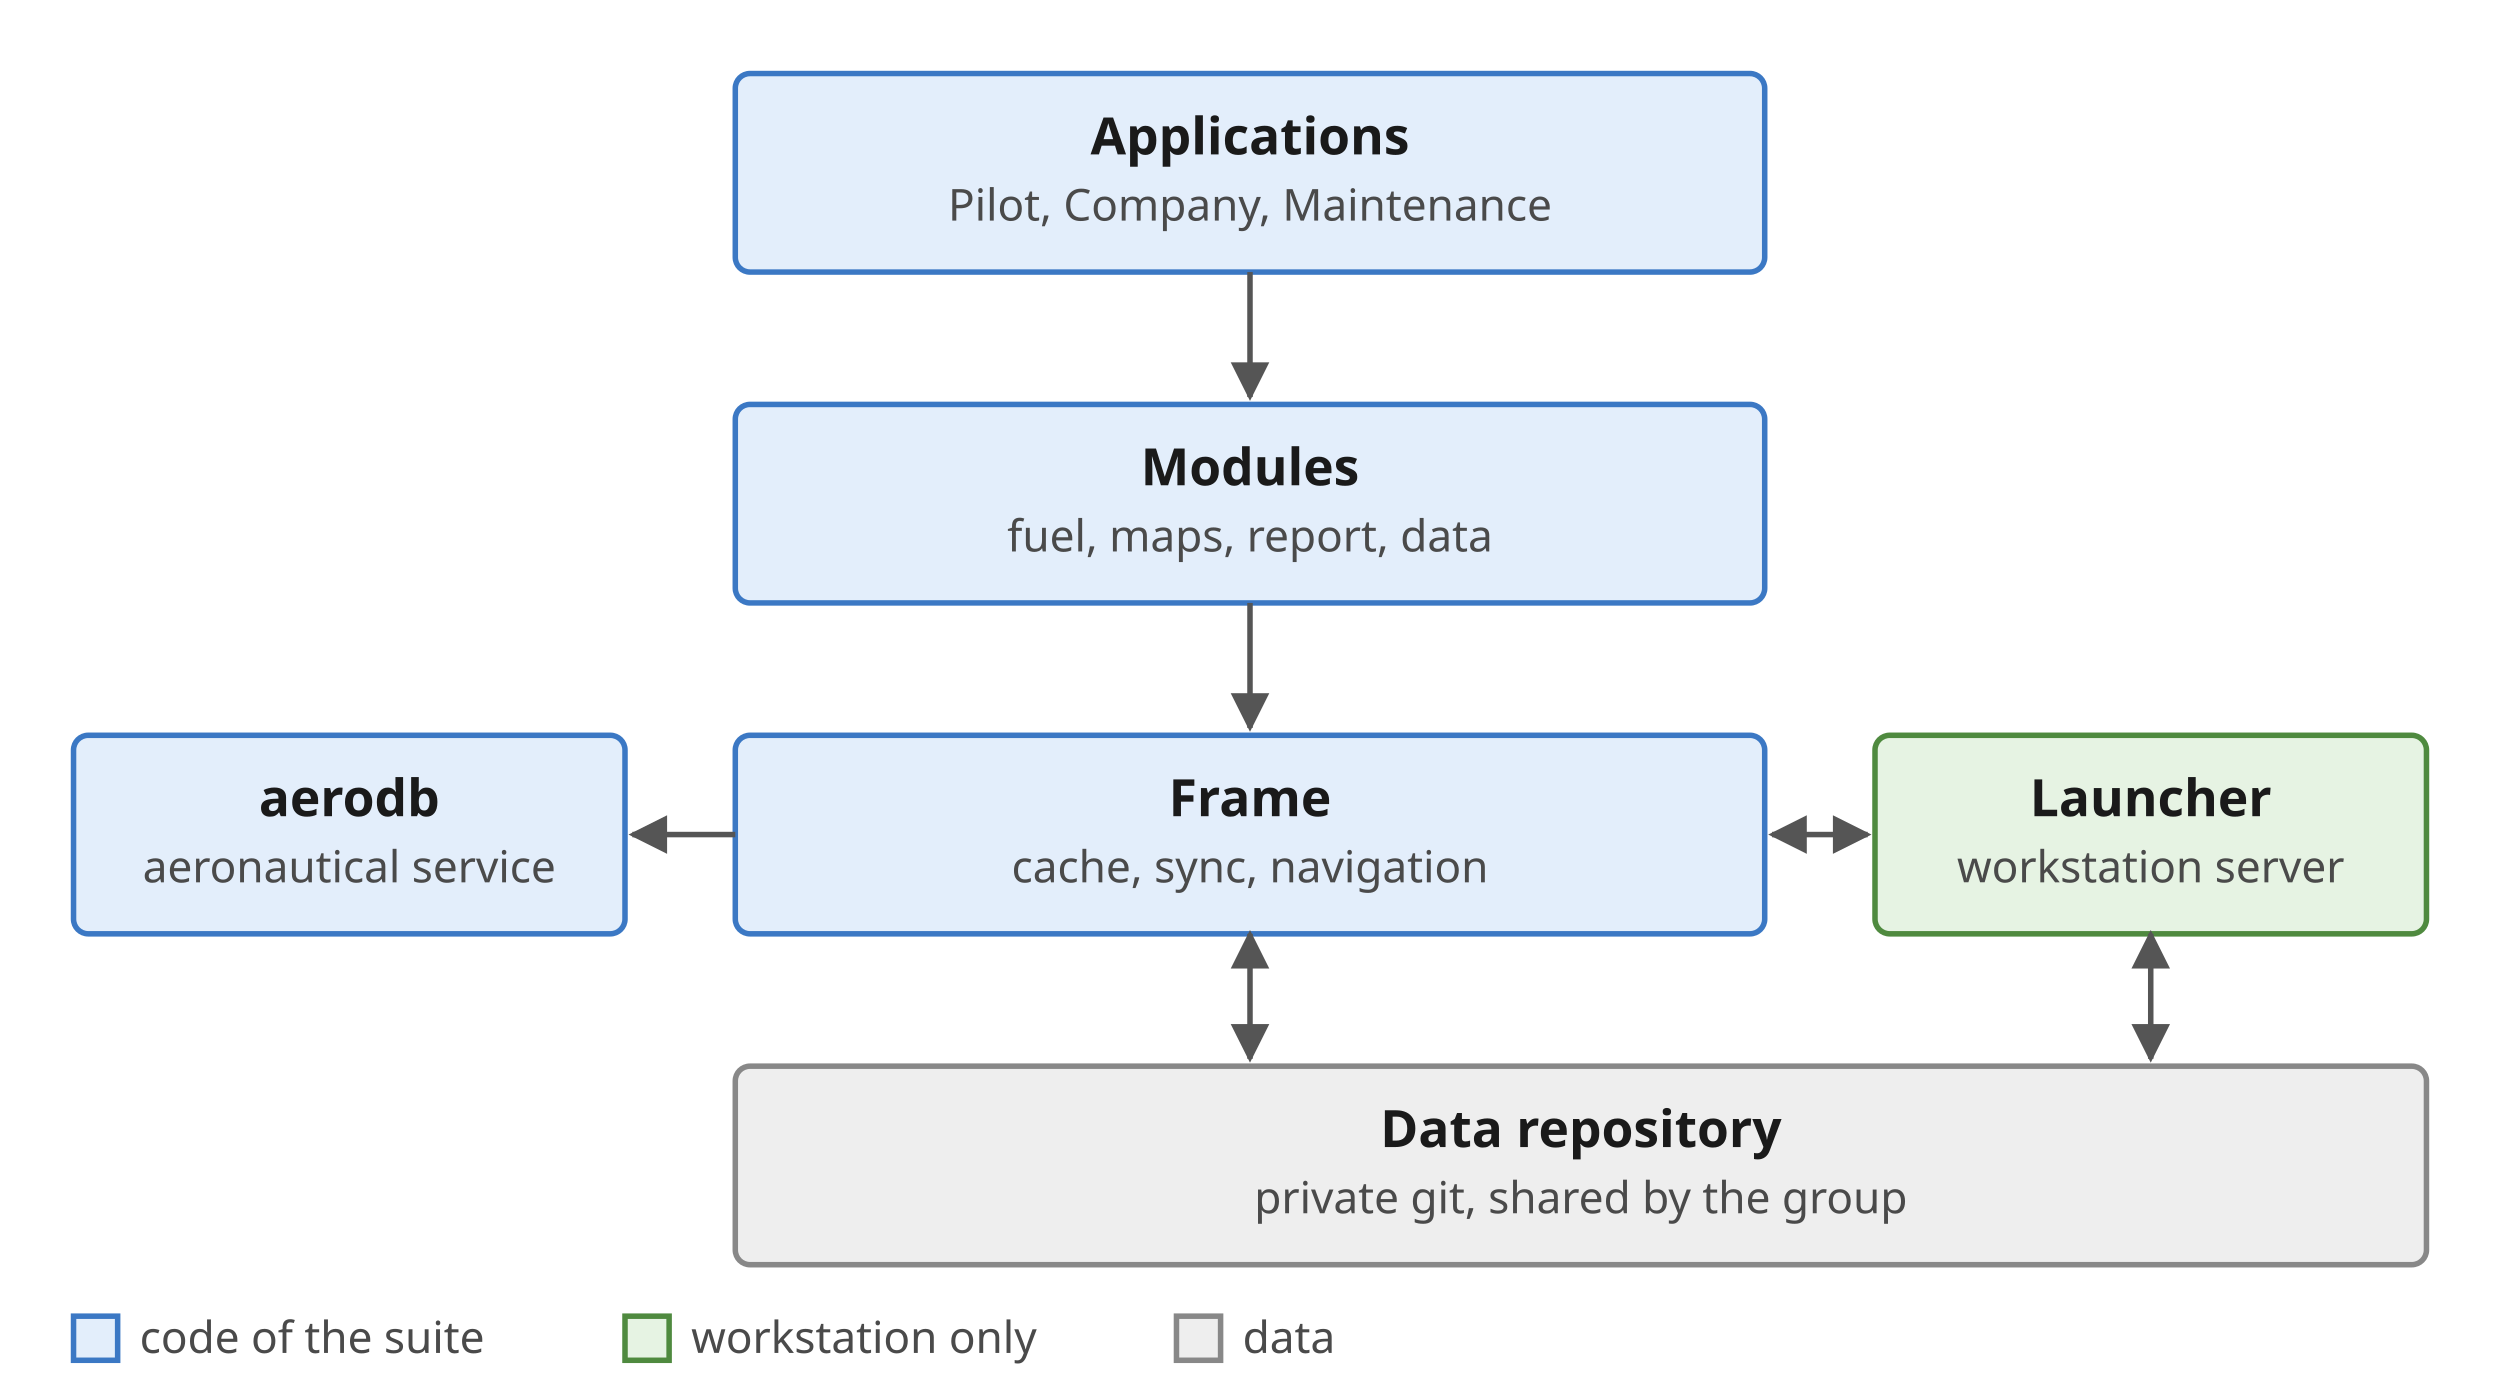
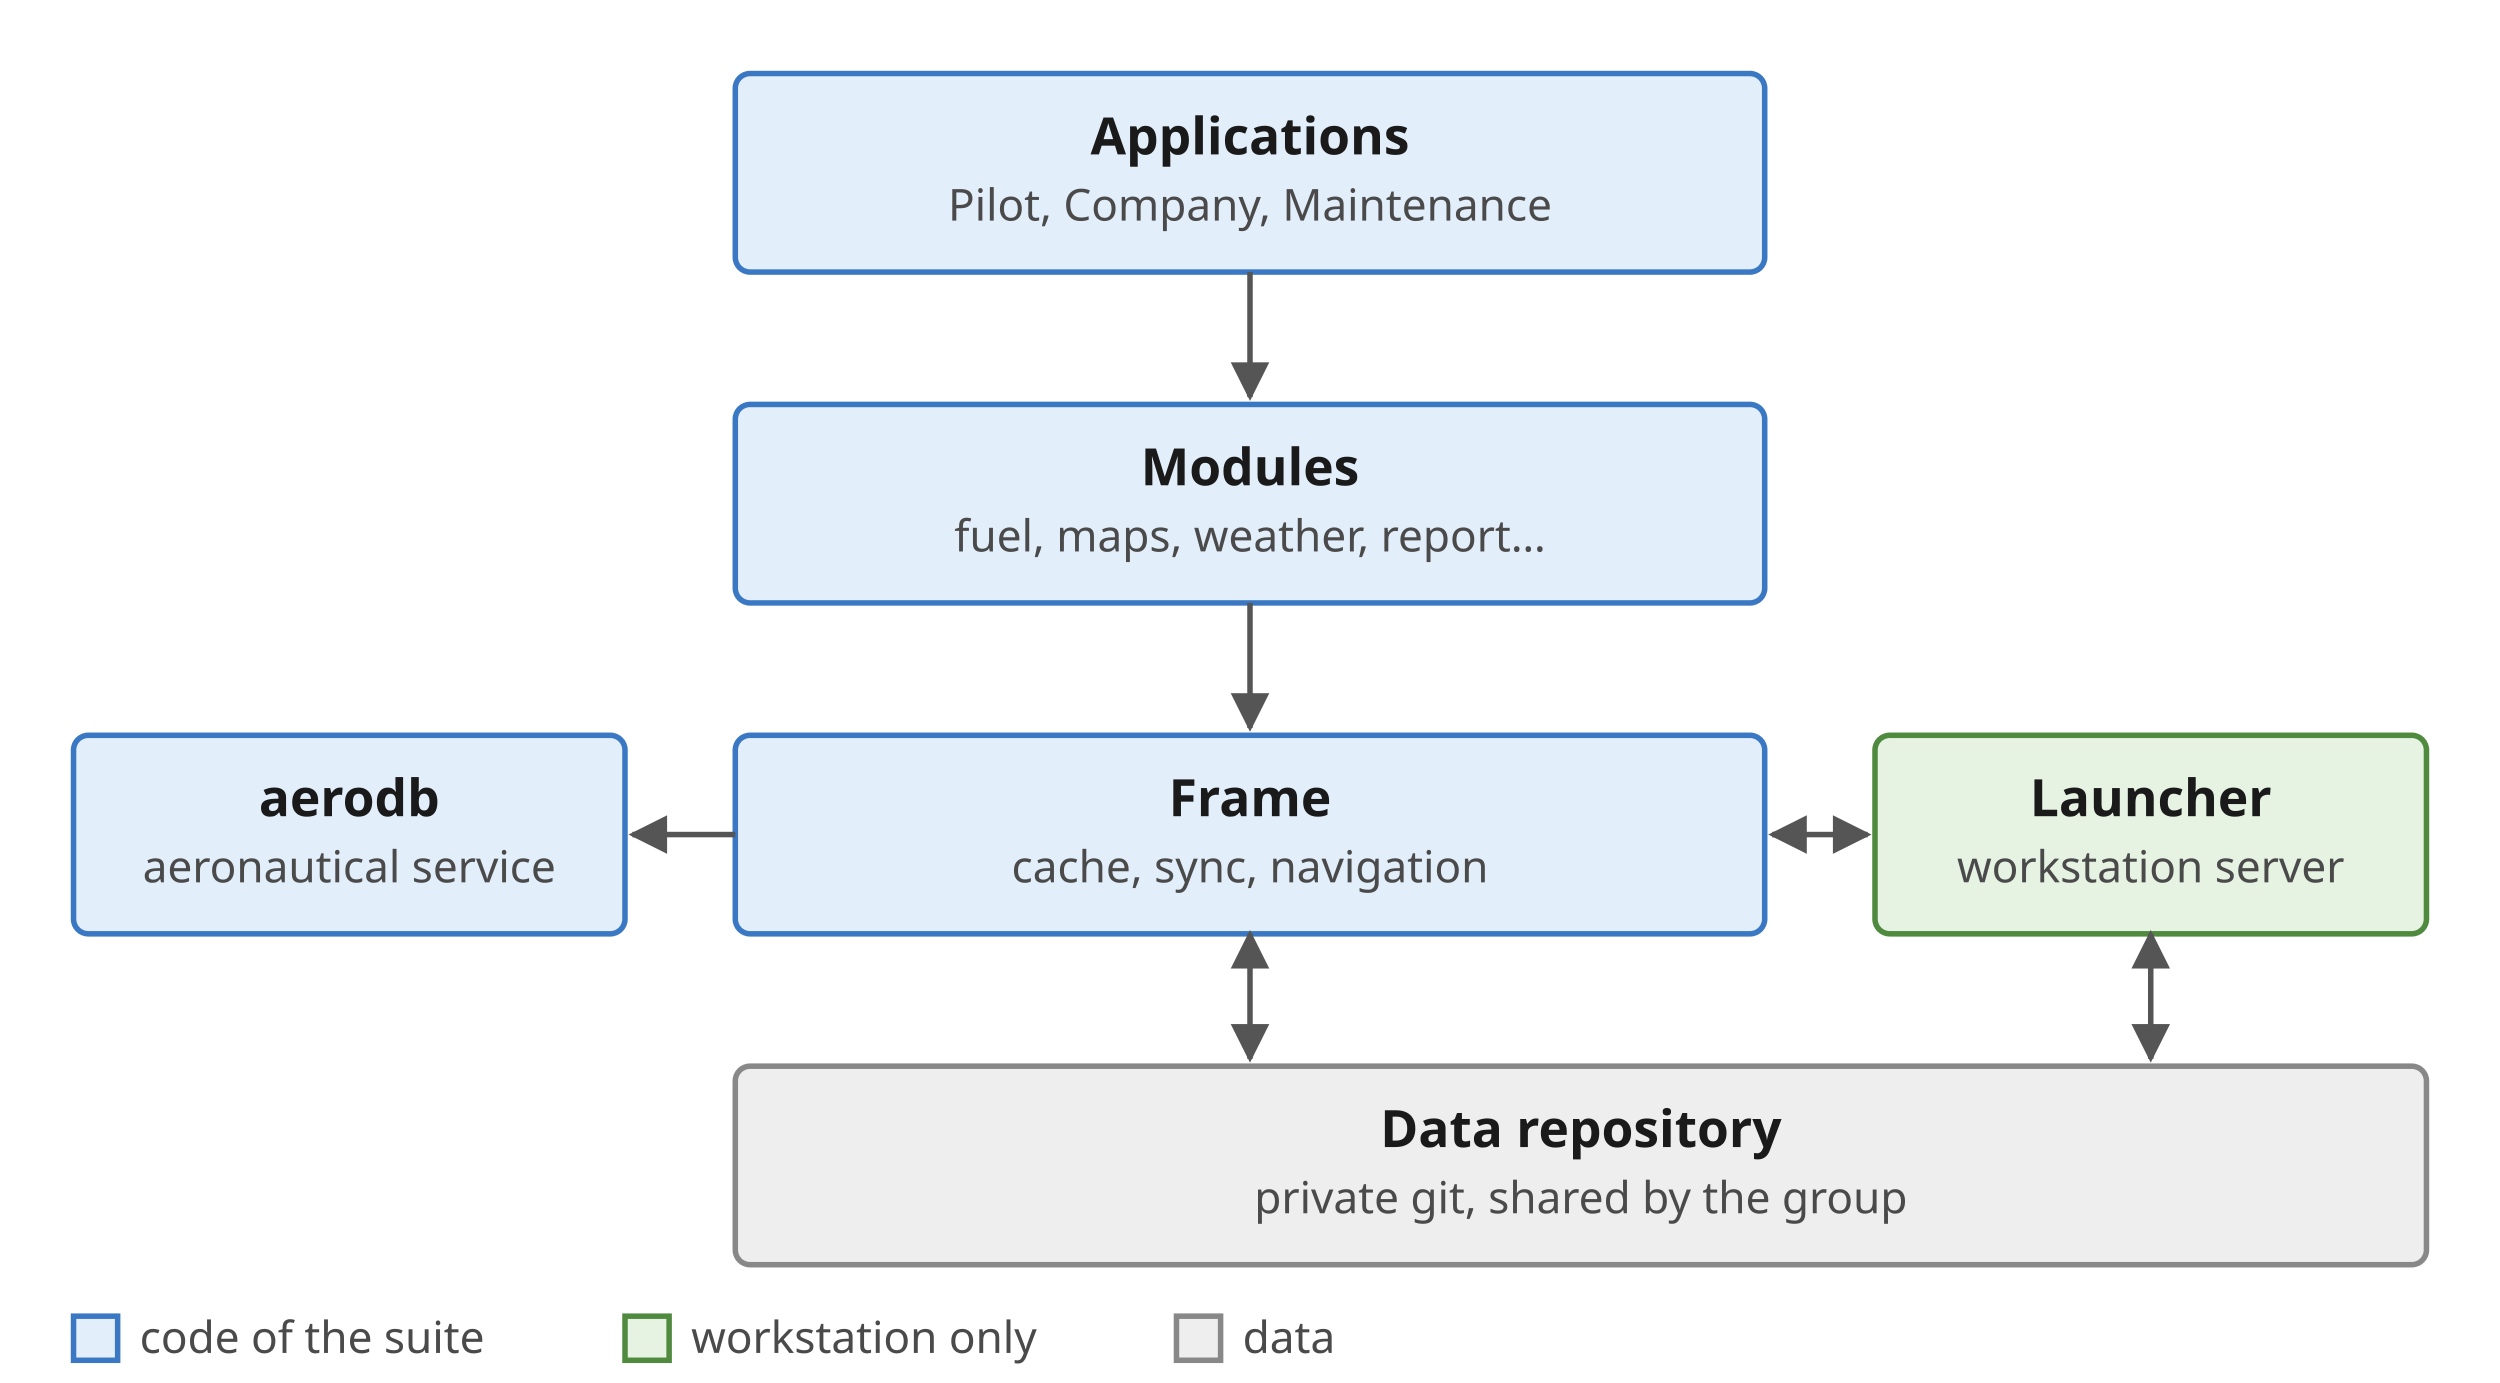
<svg xmlns="http://www.w3.org/2000/svg" viewBox="0 0 680 376" role="img" aria-labelledby="t1 d1" font-family="sans-serif">
  <style>
.t{font:600 14px sans-serif;fill:#1a1a1a}
.s,.k{font:12px sans-serif;fill:#4a4a4a}
.code{fill:#e3eefb;stroke:#3b78c4;stroke-width:1.5}
.ws{fill:#e6f3e3;stroke:#4f8a3f;stroke-width:1.5}
.data{fill:#eeeeee;stroke:#888888;stroke-width:1.5}
.ar{stroke:#555555;stroke-width:1.5;fill:none}
.mk{fill:#555555}
@media (prefers-color-scheme: dark){
.t{fill:#f2f2f2}
.s,.k{fill:#c4c4c4}
.code{fill:#1f3552;stroke:#6aa3e8}
.ws{fill:#243b21;stroke:#7cc06a}
.data{fill:#333333;stroke:#9a9a9a}
.ar{stroke:#bbbbbb}
.mk{fill:#bbbbbb}
}
</style>
  <defs>
    <marker id="m1" viewBox="0 0 10 10" refX="9" refY="5" markerWidth="7" markerHeight="7" orient="auto-start-reverse">
      <path class="mk" d="M0 0L10 5L0 10z" />
    </marker>
  </defs>
  <rect class="code" x="200" y="20" width="280" height="54" rx="4" />
  <text class="t" x="340" y="42" text-anchor="middle">Applications</text>
  <text class="s" x="340" y="60" text-anchor="middle">Pilot, Company, Maintenance</text>
  <rect class="code" x="200" y="110" width="280" height="54" rx="4" />
  <text class="t" x="340" y="132" text-anchor="middle">Modules</text>
-   <text class="s" x="340" y="150" text-anchor="middle">fuel, maps, report, data</text>
+   <text class="s" x="340" y="150" text-anchor="middle">fuel, maps, weather, report…</text>
  <rect class="code" x="200" y="200" width="280" height="54" rx="4" />
  <text class="t" x="340" y="222" text-anchor="middle">Frame</text>
  <text class="s" x="340" y="240" text-anchor="middle">cache, sync, navigation</text>
  <rect class="code" x="20" y="200" width="150" height="54" rx="4" />
  <text class="t" x="95" y="222" text-anchor="middle">aerodb</text>
  <text class="s" x="95" y="240" text-anchor="middle">aeronautical service</text>
  <rect class="ws" x="510" y="200" width="150" height="54" rx="4" />
  <text class="t" x="585" y="222" text-anchor="middle">Launcher</text>
  <text class="s" x="585" y="240" text-anchor="middle">workstation server</text>
  <rect class="data" x="200" y="290" width="460" height="54" rx="4" />
  <text class="t" x="430" y="312" text-anchor="middle">Data repository</text>
  <text class="s" x="430" y="330" text-anchor="middle">private git, shared by the group</text>
  <path class="ar" d="M340 74V108" marker-end="url(#m1)" />
  <path class="ar" d="M340 164V198" marker-end="url(#m1)" />
  <path class="ar" d="M200 227H172" marker-end="url(#m1)" />
  <path class="ar" d="M482 227H508" marker-start="url(#m1)" marker-end="url(#m1)" />
  <path class="ar" d="M340 254V288" marker-start="url(#m1)" marker-end="url(#m1)" />
  <path class="ar" d="M585 254V288" marker-start="url(#m1)" marker-end="url(#m1)" />
  <rect class="code" x="20" y="358" width="12" height="12" />
  <text class="k" x="38" y="368">code of the suite</text>
  <rect class="ws" x="170" y="358" width="12" height="12" />
  <text class="k" x="188" y="368">workstation only</text>
  <rect class="data" x="320" y="358" width="12" height="12" />
  <text class="k" x="338" y="368">data</text>
</svg>
